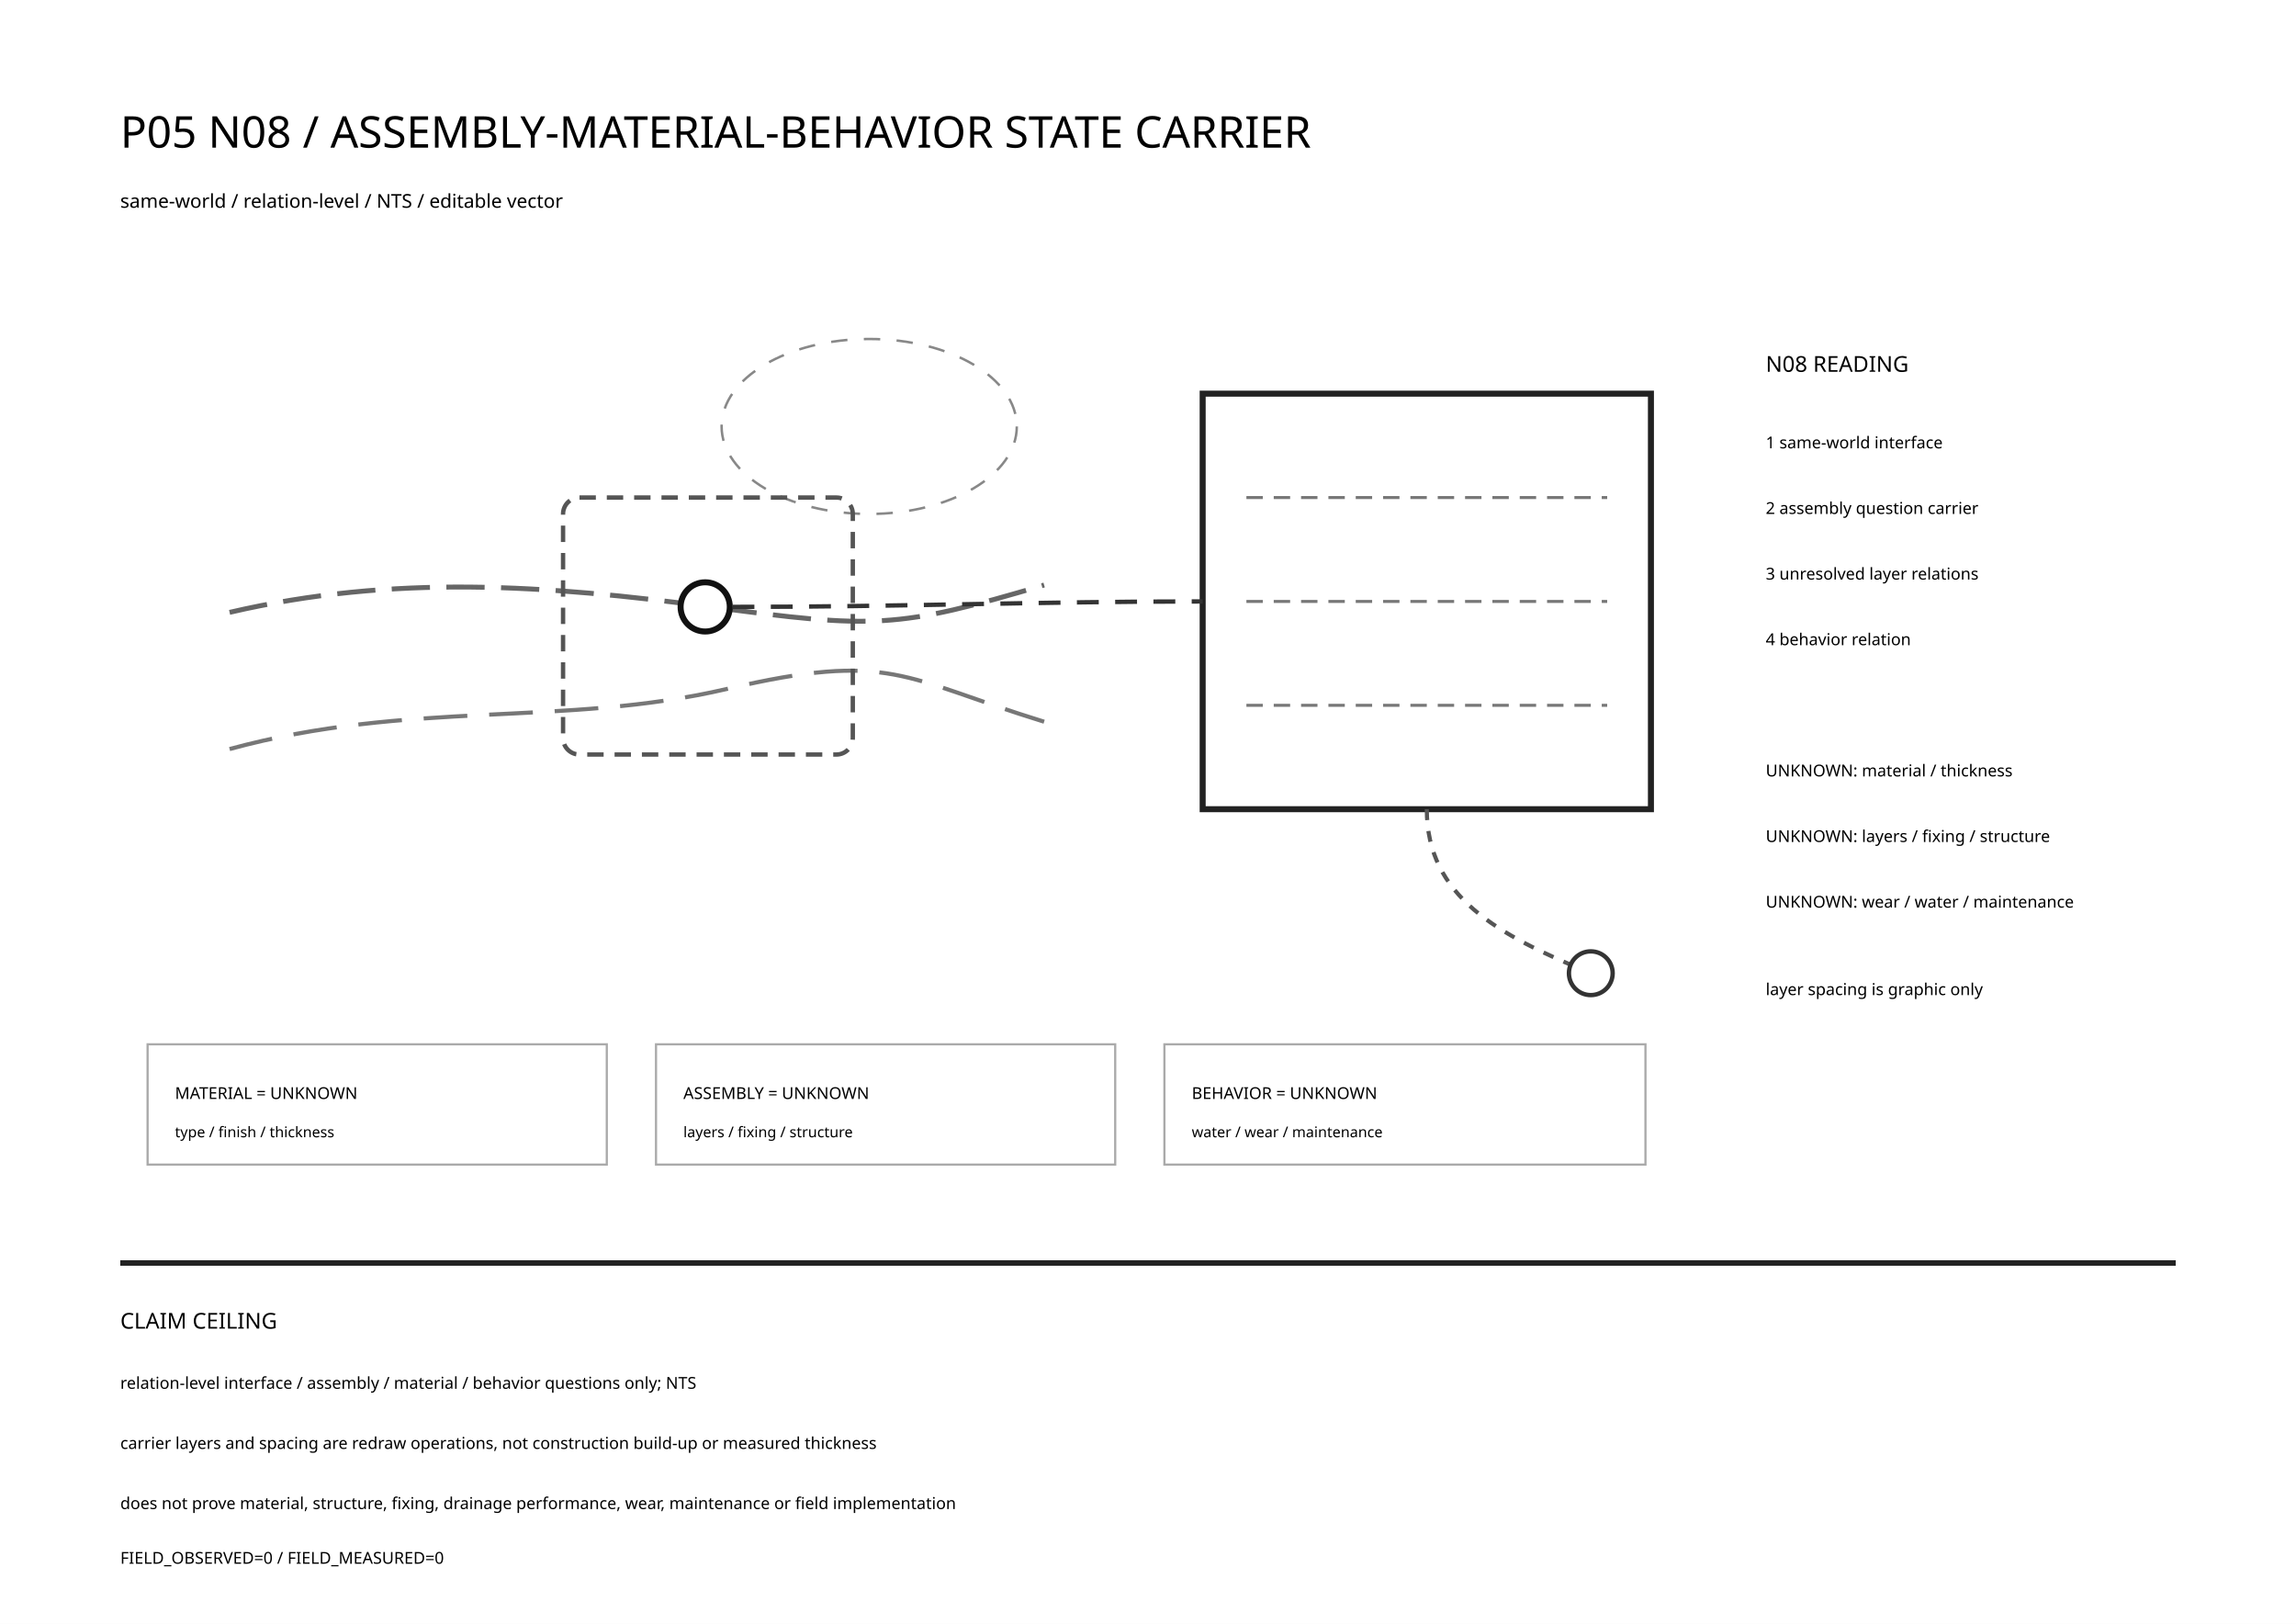
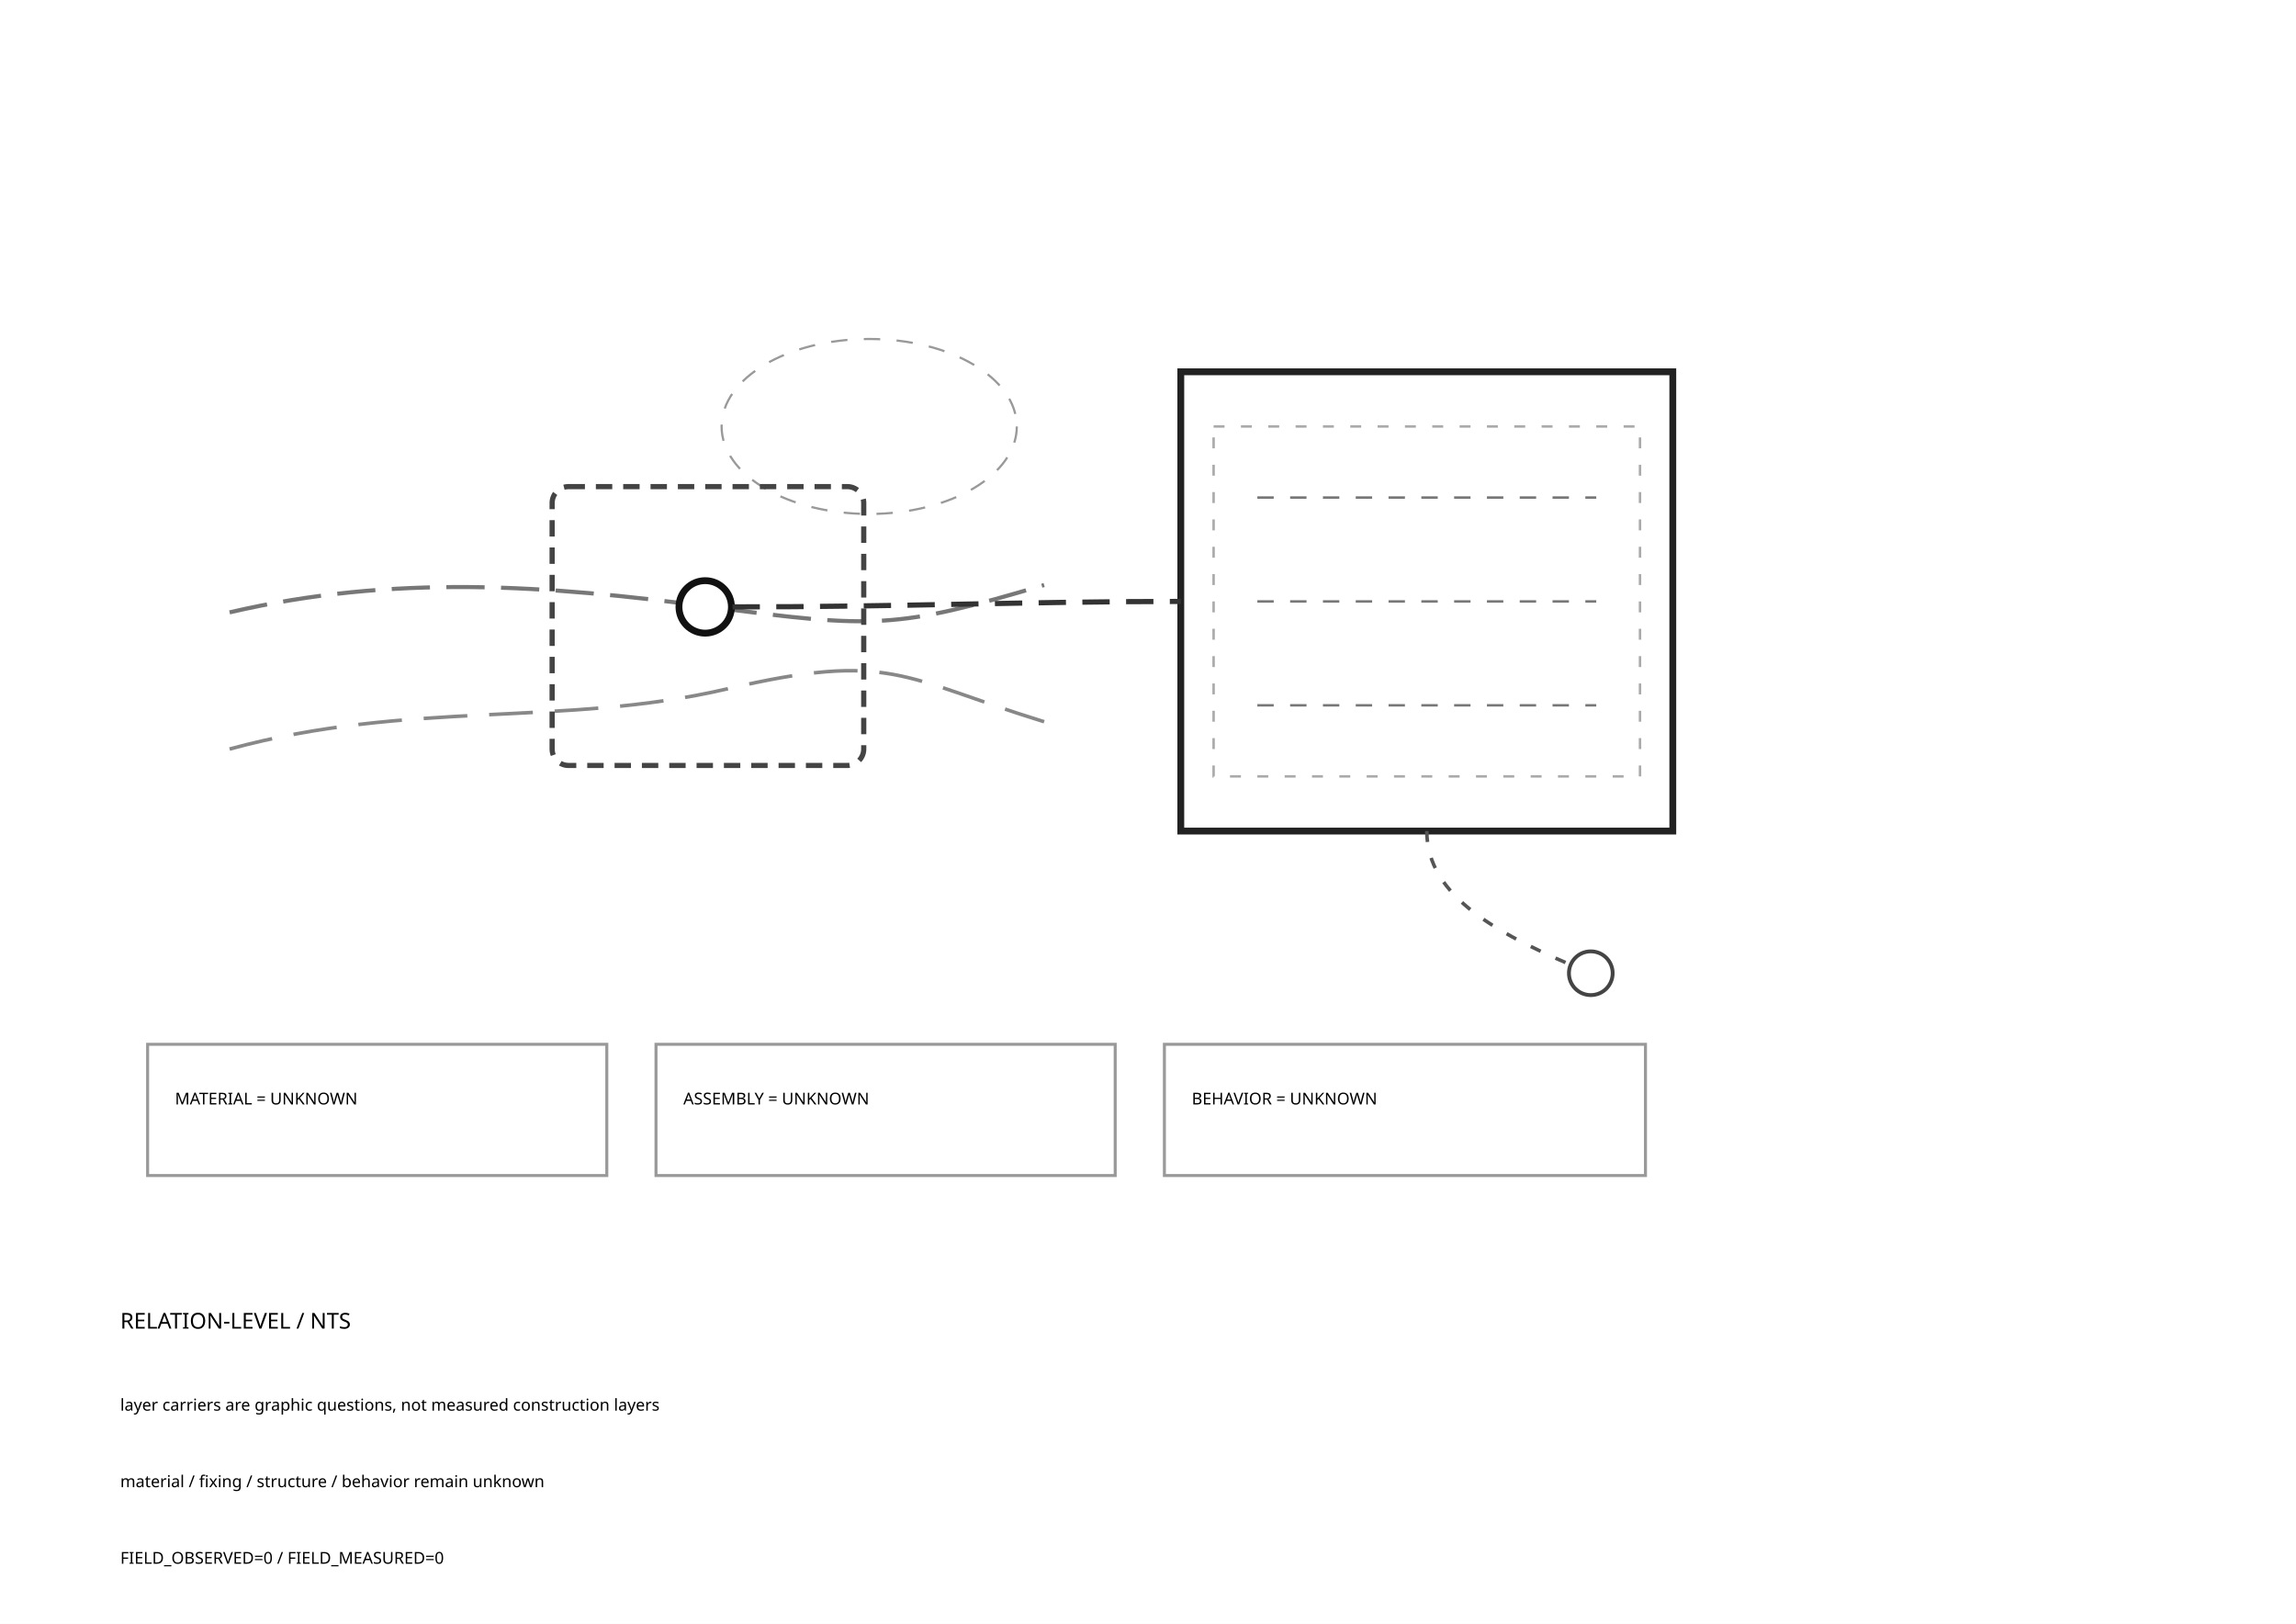
<svg xmlns="http://www.w3.org/2000/svg" width="420mm" height="297mm" viewBox="0 0 420 297">
  <rect width="420" height="297" fill="white" />
-   <g id="L00-FRAME" font-family="sans-serif">
-     <text x="22" y="27" font-size="8">P05 N08 / ASSEMBLY-MATERIAL-BEHAVIOR STATE CARRIER</text>
-     <text x="22" y="38" font-size="3.5">same-world / relation-level / NTS / editable vector</text>
-   </g>
  <g id="L10-CONTEXT" fill="none">
-     <path id="REL-ROUTE-PRIMARY-01" d="M42 112 C72 105 100 107 130 111 S164 115 191 107" stroke="#666" stroke-width="0.9" stroke-dasharray="7 3" />
-     <path id="REL-WATER-01" d="M42 137 C75 128 103 133 133 126 S165 124 191 132" stroke="#777" stroke-width="0.75" stroke-dasharray="8 4" />
-     <ellipse id="REL-CLUSTER-01" cx="159" cy="78" rx="27" ry="16" stroke="#888" stroke-width="0.45" stroke-dasharray="3 3" />
-     <circle id="N08-INTERFACE-NODE" cx="129" cy="111" r="4.5" fill="white" stroke="#111" stroke-width="1.1" />
-     <rect id="N08-INTERFACE-QUESTION-ZONE" x="103" y="91" width="53" height="47" rx="3" stroke="#555" stroke-width="0.8" stroke-dasharray="3 2" />
+     <path id="REL-ROUTE-PRIMARY-01" d="M42 112 C72 105 100 107 130 111 S164 115 191 107" stroke="#777" stroke-width="0.75" stroke-dasharray="7 3" />
+     <path id="REL-WATER-01" d="M42 137 C75 128 103 133 133 126 S165 124 191 132" stroke="#888" stroke-width="0.65" stroke-dasharray="8 4" />
+     <ellipse id="REL-CLUSTER-01" cx="159" cy="78" rx="27" ry="16" stroke="#999" stroke-width="0.4" stroke-dasharray="3 3" />
+     <circle id="N08-INTERFACE-NODE" cx="129" cy="111" r="4.8" fill="white" stroke="#111" stroke-width="1.25" />
+     <rect id="N08-INTERFACE-QUESTION-ZONE" x="101" y="89" width="57" height="51" rx="3" stroke="#444" stroke-width="0.95" stroke-dasharray="3 2" />
  </g>
  <g id="L15-ASSEMBLY" fill="none">
-     <rect id="N08-ASSEMBLY-CARRIER" x="220" y="72" width="82" height="76" stroke="#222" stroke-width="1.1" />
-     <line id="N08-LAYER-QUESTION-A" x1="228" y1="91" x2="294" y2="91" stroke="#777" stroke-width="0.55" stroke-dasharray="3 2" />
-     <line id="N08-LAYER-QUESTION-B" x1="228" y1="110" x2="294" y2="110" stroke="#777" stroke-width="0.55" stroke-dasharray="3 2" />
-     <line id="N08-LAYER-QUESTION-C" x1="228" y1="129" x2="294" y2="129" stroke="#777" stroke-width="0.55" stroke-dasharray="3 2" />
-     <path id="N08-INTERFACE-LINK" d="M134 111 C165 111 190 110 220 110" stroke="#333" stroke-width="0.8" stroke-dasharray="4 3" />
-     <text x="225" y="65" font-family="sans-serif" font-size="3">ASSEMBLY QUESTION / layers unresolved</text>
-   </g>
-   <g id="L20-BEHAVIOR" fill="none">
-     <path id="N08-BEHAVIOR-RELATION" d="M261 148 C261 164 274 171 291 178" stroke="#555" stroke-width="0.75" stroke-dasharray="2 2" />
-     <circle id="N08-BEHAVIOR-STATE-NODE" cx="291" cy="178" r="4" fill="white" stroke="#333" stroke-width="0.8" />
-     <text x="300" y="181" font-family="sans-serif" font-size="3">behavior / unresolved</text>
+     <rect id="N08-ASSEMBLY-CARRIER" x="216" y="68" width="90" height="84" stroke="#222" stroke-width="1.25" />
+     <rect id="N08-ASSEMBLY-UNCERTAINTY" x="222" y="78" width="78" height="64" stroke="#aaa" stroke-width="0.45" stroke-dasharray="2 3" />
+     <line id="N08-LAYER-QUESTION-A" x1="230" y1="91" x2="292" y2="91" stroke="#777" stroke-width="0.45" stroke-dasharray="3 3" />
+     <line id="N08-LAYER-QUESTION-B" x1="230" y1="110" x2="292" y2="110" stroke="#777" stroke-width="0.45" stroke-dasharray="3 3" />
+     <line id="N08-LAYER-QUESTION-C" x1="230" y1="129" x2="292" y2="129" stroke="#777" stroke-width="0.45" stroke-dasharray="3 3" />
+     <path id="N08-INTERFACE-LINK" d="M134 111 C165 111 188 110 216 110" stroke="#333" stroke-width="0.95" stroke-dasharray="5 3" />
+     <path id="N08-BEHAVIOR-RELATION" d="M261 152 C261 164 274 171 291 178" stroke="#555" stroke-width="0.65" stroke-dasharray="2 3" />
+     <circle id="N08-BEHAVIOR-STATE-NODE" cx="291" cy="178" r="4" fill="white" stroke="#444" stroke-width="0.7" />
  </g>
  <g id="L25-STATE" font-family="sans-serif">
-     <rect x="27" y="191" width="84" height="22" fill="none" stroke="#aaa" stroke-width="0.4" />
-     <rect x="120" y="191" width="84" height="22" fill="none" stroke="#aaa" stroke-width="0.4" />
-     <rect x="213" y="191" width="88" height="22" fill="none" stroke="#aaa" stroke-width="0.4" />
-     <text x="32" y="201" font-size="3">MATERIAL = UNKNOWN</text>
-     <text x="32" y="208" font-size="2.7">type / finish / thickness</text>
-     <text x="125" y="201" font-size="3">ASSEMBLY = UNKNOWN</text>
-     <text x="125" y="208" font-size="2.7">layers / fixing / structure</text>
-     <text x="218" y="201" font-size="3">BEHAVIOR = UNKNOWN</text>
-     <text x="218" y="208" font-size="2.7">water / wear / maintenance</text>
-   </g>
-   <g id="L30-READING" font-family="sans-serif">
-     <text x="323" y="68" font-size="4">N08 READING</text>
-     <text x="323" y="82" font-size="3">1 same-world interface</text>
-     <text x="323" y="94" font-size="3">2 assembly question carrier</text>
-     <text x="323" y="106" font-size="3">3 unresolved layer relations</text>
-     <text x="323" y="118" font-size="3">4 behavior relation</text>
-     <text x="323" y="142" font-size="3">UNKNOWN: material / thickness</text>
-     <text x="323" y="154" font-size="3">UNKNOWN: layers / fixing / structure</text>
-     <text x="323" y="166" font-size="3">UNKNOWN: wear / water / maintenance</text>
-     <text x="323" y="182" font-size="3">layer spacing is graphic only</text>
+     <rect id="N08-MATERIAL-STATE" x="27" y="191" width="84" height="24" fill="none" stroke="#999" stroke-width="0.55" />
+     <rect id="N08-ASSEMBLY-STATE" x="120" y="191" width="84" height="24" fill="none" stroke="#999" stroke-width="0.55" />
+     <rect id="N08-BEHAVIOR-STATE" x="213" y="191" width="88" height="24" fill="none" stroke="#999" stroke-width="0.55" />
+     <text x="32" y="202" font-size="3">MATERIAL = UNKNOWN</text>
+     <text x="125" y="202" font-size="3">ASSEMBLY = UNKNOWN</text>
+     <text x="218" y="202" font-size="3">BEHAVIOR = UNKNOWN</text>
  </g>
  <g id="L40-CLAIM" font-family="sans-serif">
-     <line x1="22" y1="231" x2="398" y2="231" stroke="#222" />
-     <text x="22" y="243" font-size="4">CLAIM CEILING</text>
-     <text x="22" y="254" font-size="3">relation-level interface / assembly / material / behavior questions only; NTS</text>
-     <text x="22" y="265" font-size="3">carrier layers and spacing are redraw operations, not construction build-up or measured thickness</text>
-     <text x="22" y="276" font-size="3">does not prove material, structure, fixing, drainage performance, wear, maintenance or field implementation</text>
+     <text x="22" y="243" font-size="4">RELATION-LEVEL / NTS</text>
+     <text x="22" y="258" font-size="3">layer carriers are graphic questions, not measured construction layers</text>
+     <text x="22" y="272" font-size="3">material / fixing / structure / behavior remain unknown</text>
    <text x="22" y="286" font-size="3">FIELD_OBSERVED=0 / FIELD_MEASURED=0</text>
  </g>
</svg>
